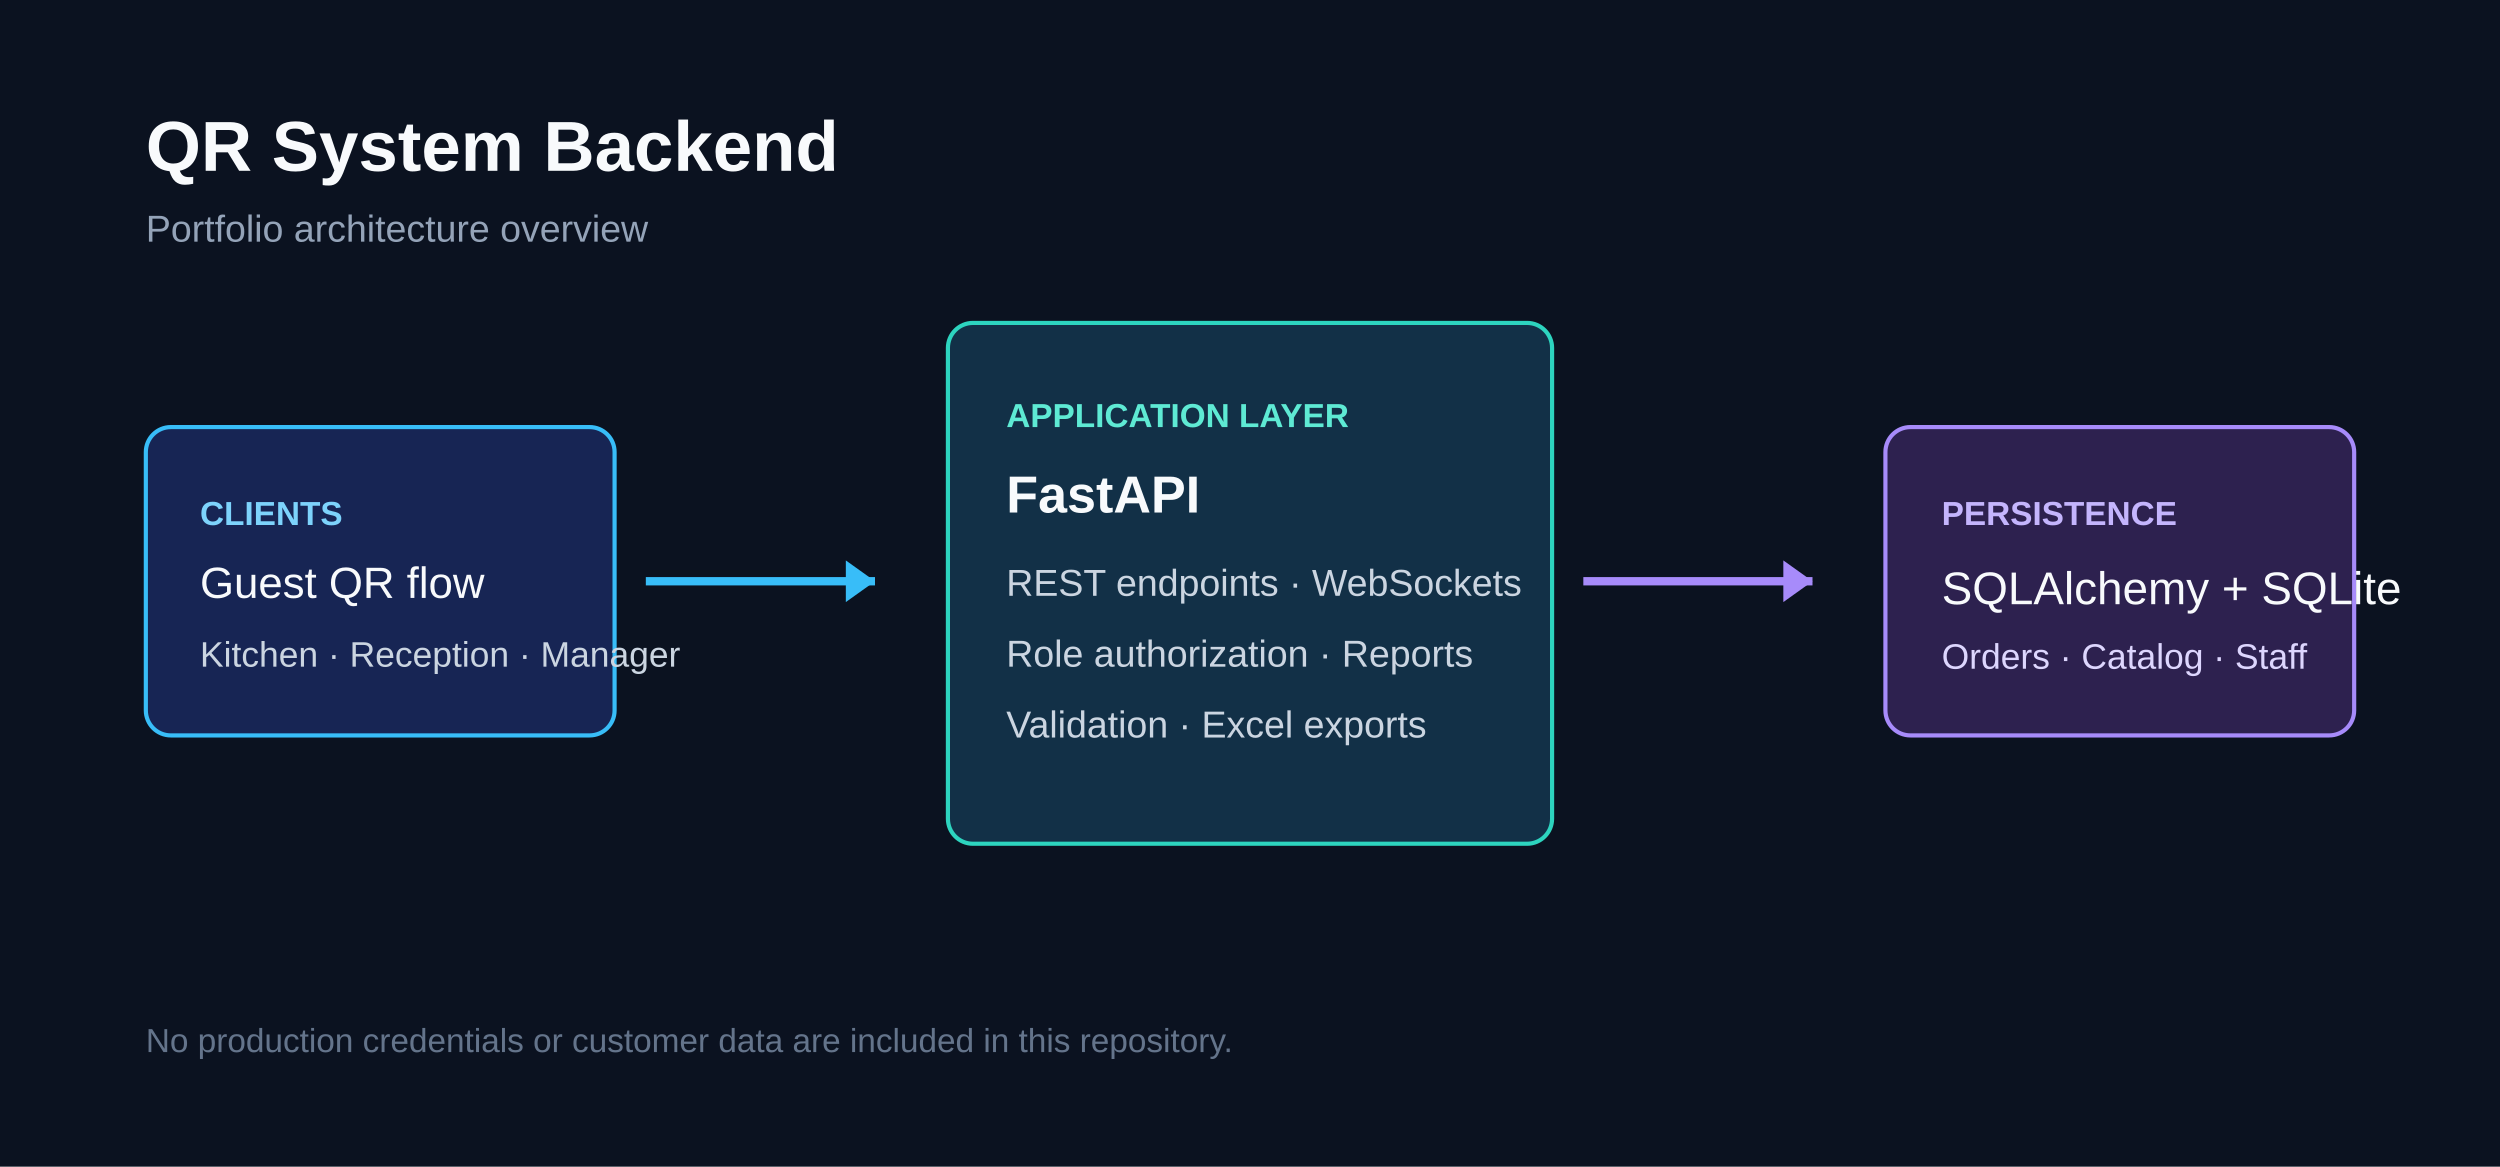
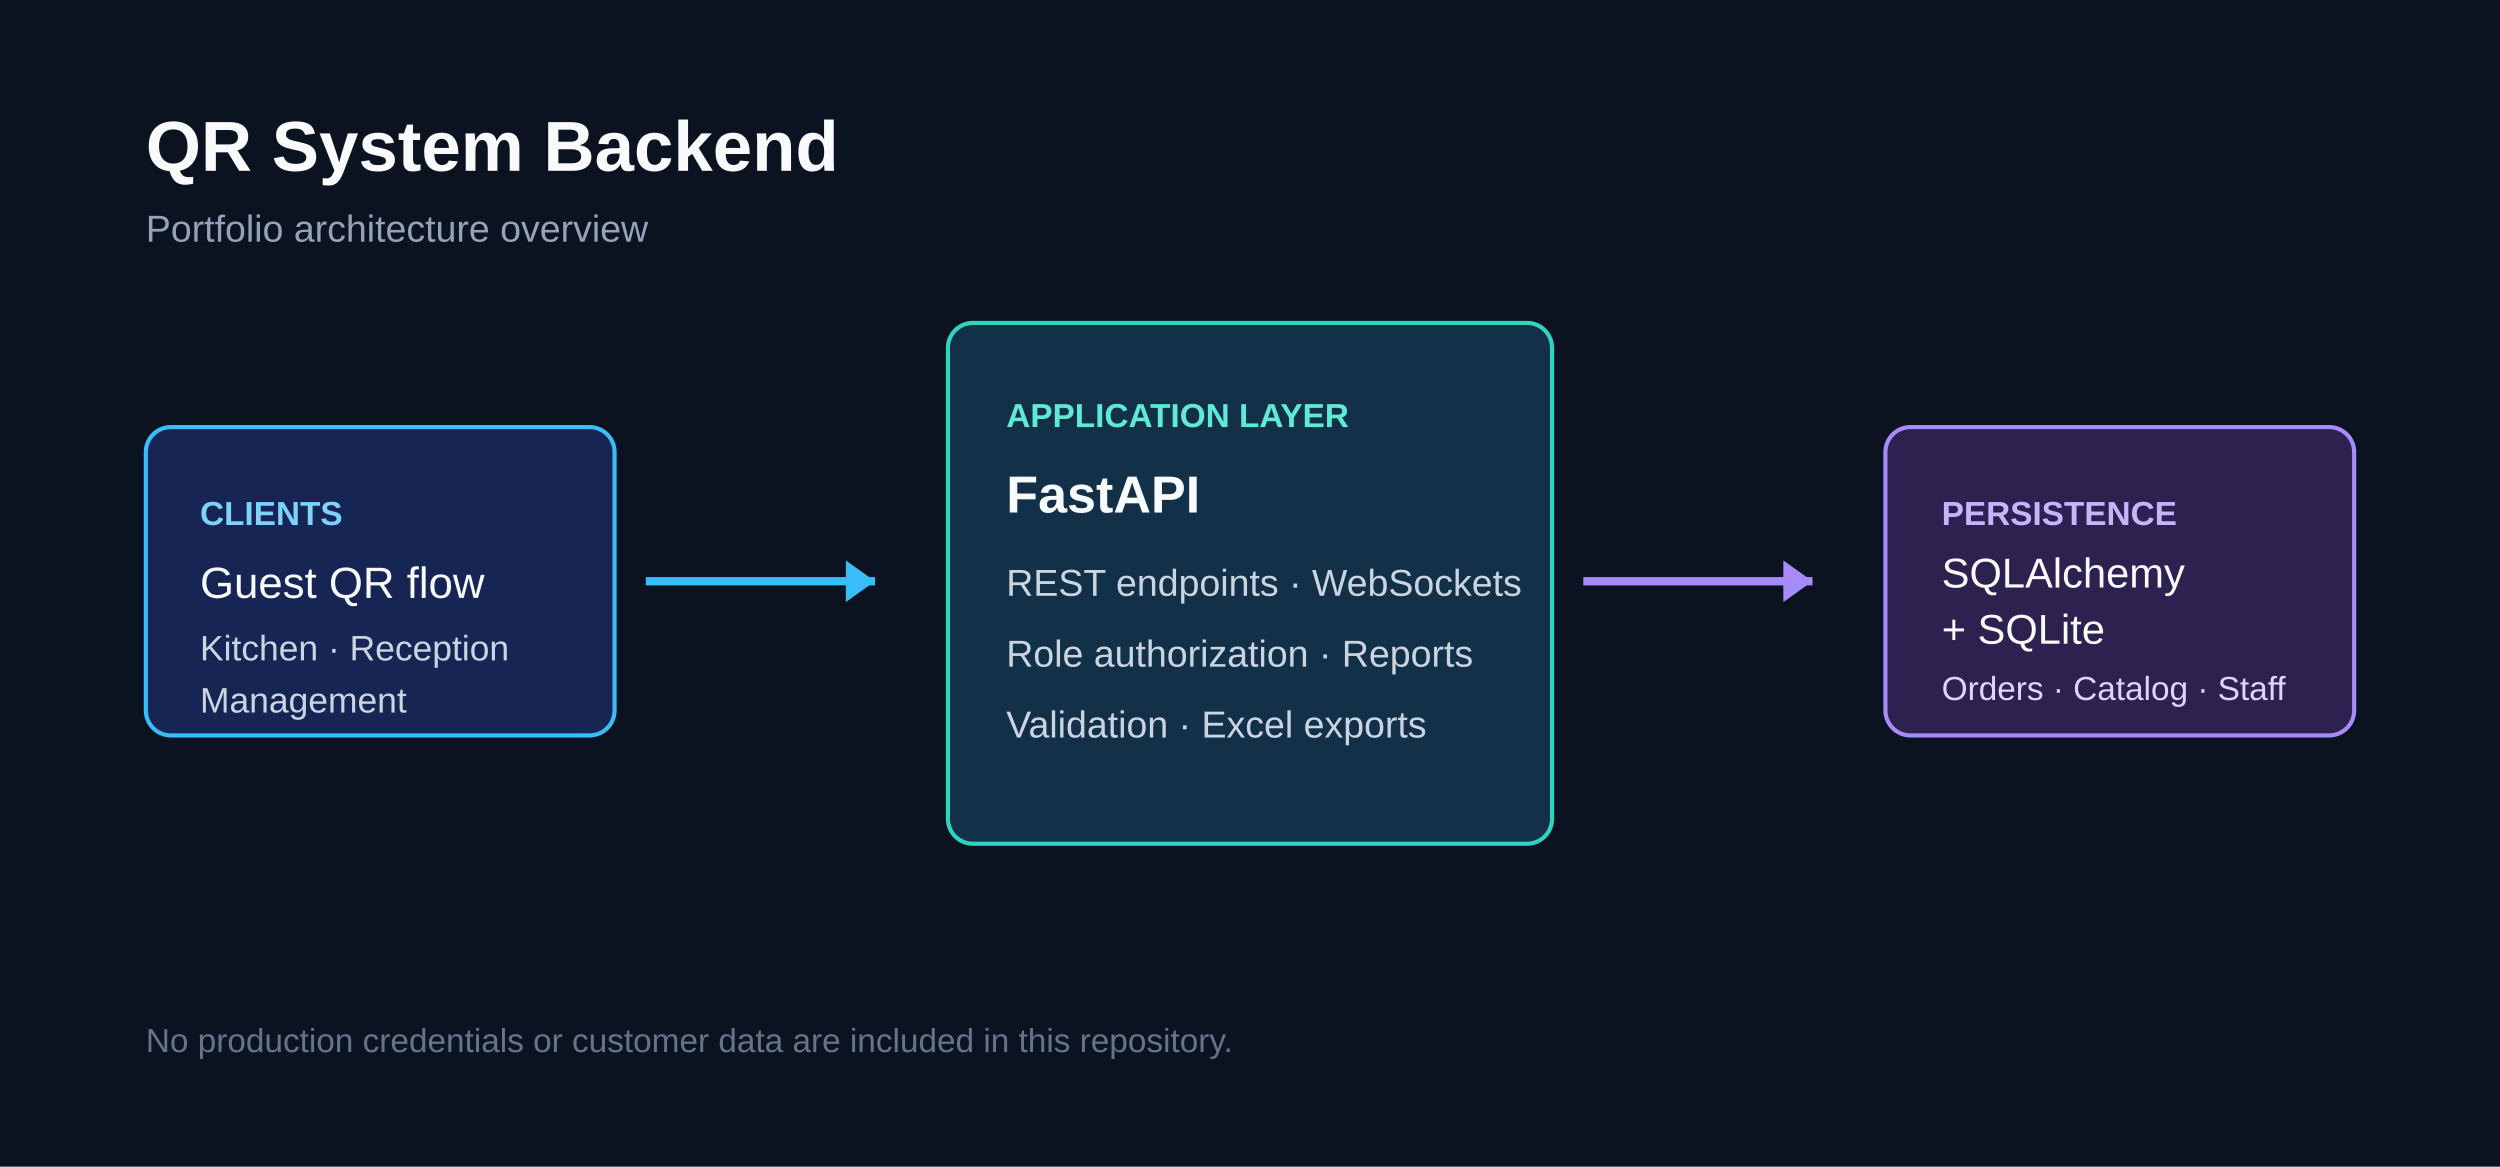
<svg xmlns="http://www.w3.org/2000/svg" width="1200" height="560" viewBox="0 0 1200 560" role="img" aria-labelledby="title desc">
  <rect width="1200" height="560" fill="#0b1220" />
  <text x="70" y="82" fill="#f8fafc" font-family="Arial, sans-serif" font-size="34" font-weight="700">QR System Backend</text>
  <text x="70" y="116" fill="#94a3b8" font-family="Arial, sans-serif" font-size="18">Portfolio architecture overview</text>
  <g font-family="Arial, sans-serif">
    <rect x="70" y="205" width="225" height="148" rx="12" fill="#172554" stroke="#38bdf8" stroke-width="2" />
    <text x="96" y="252" fill="#7dd3fc" font-size="16" font-weight="700">CLIENTS</text>
    <text x="96" y="287" fill="#f8fafc" font-size="21">Guest QR flow</text>
-     <text x="96" y="320" fill="#cbd5e1" font-size="17">Kitchen · Reception · Manager</text>
+     <text x="96" y="317" fill="#cbd5e1" font-size="17">Kitchen · Reception</text>
+     <text x="96" y="342" fill="#cbd5e1" font-size="17">Management</text>
    <rect x="455" y="155" width="290" height="250" rx="12" fill="#123047" stroke="#2dd4bf" stroke-width="2" />
    <text x="483" y="205" fill="#5eead4" font-size="16" font-weight="700">APPLICATION LAYER</text>
    <text x="483" y="246" fill="#f8fafc" font-size="25" font-weight="700">FastAPI</text>
    <text x="483" y="286" fill="#cbd5e1" font-size="18">REST endpoints · WebSockets</text>
    <text x="483" y="320" fill="#cbd5e1" font-size="18">Role authorization · Reports</text>
    <text x="483" y="354" fill="#cbd5e1" font-size="18">Validation · Excel exports</text>
    <rect x="905" y="205" width="225" height="148" rx="12" fill="#2d214f" stroke="#a78bfa" stroke-width="2" />
    <text x="932" y="252" fill="#c4b5fd" font-size="16" font-weight="700">PERSISTENCE</text>
-     <text x="932" y="290" fill="#f8fafc" font-size="22">SQLAlchemy + SQLite</text>
-     <text x="932" y="321" fill="#ddd6fe" font-size="17">Orders · Catalog · Staff</text>
+     <text x="932" y="282" fill="#f8fafc" font-size="20">SQLAlchemy</text>
+     <text x="932" y="309" fill="#f8fafc" font-size="20">+ SQLite</text>
+     <text x="932" y="336" fill="#ddd6fe" font-size="16">Orders · Catalog · Staff</text>
    <path d="M310 279 H420" stroke="#38bdf8" stroke-width="4" fill="none" />
    <path d="M420 279 l-14 -10 v20 z" fill="#38bdf8" />
    <path d="M760 279 H870" stroke="#a78bfa" stroke-width="4" fill="none" />
    <path d="M870 279 l-14 -10 v20 z" fill="#a78bfa" />
  </g>
  <text x="70" y="505" fill="#64748b" font-family="Arial, sans-serif" font-size="16">No production credentials or customer data are included in this repository.</text>
</svg>
